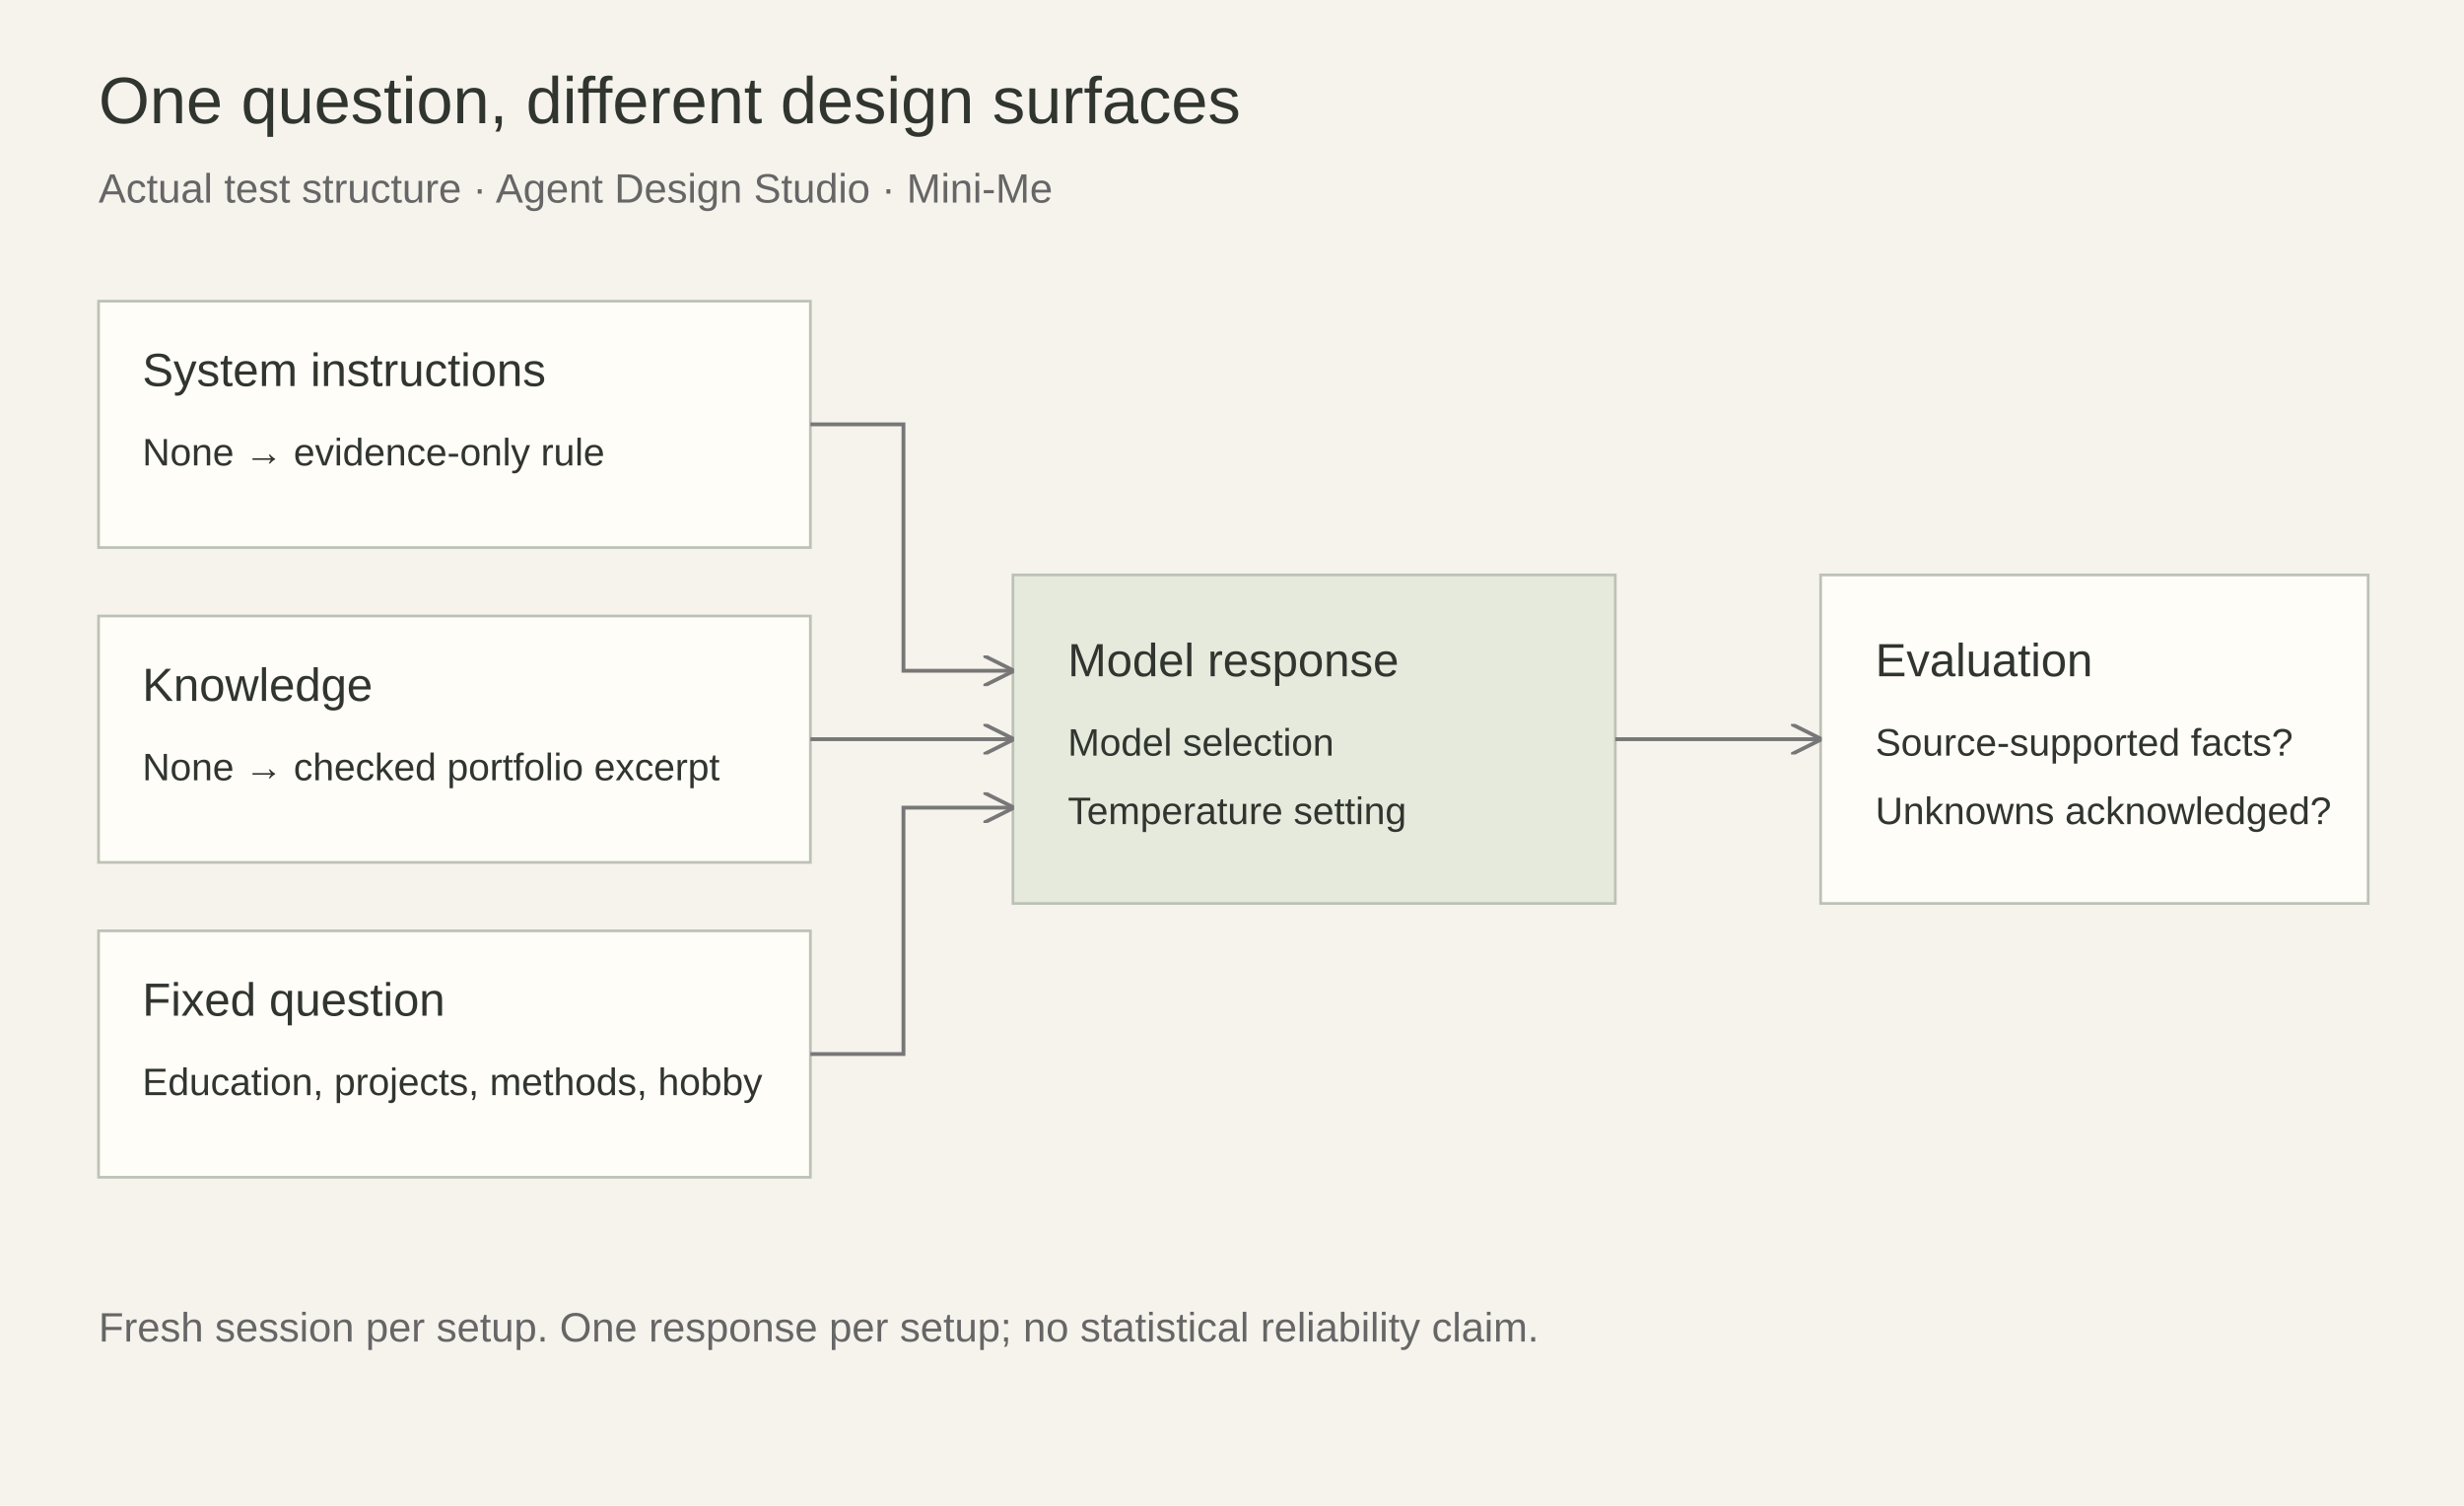
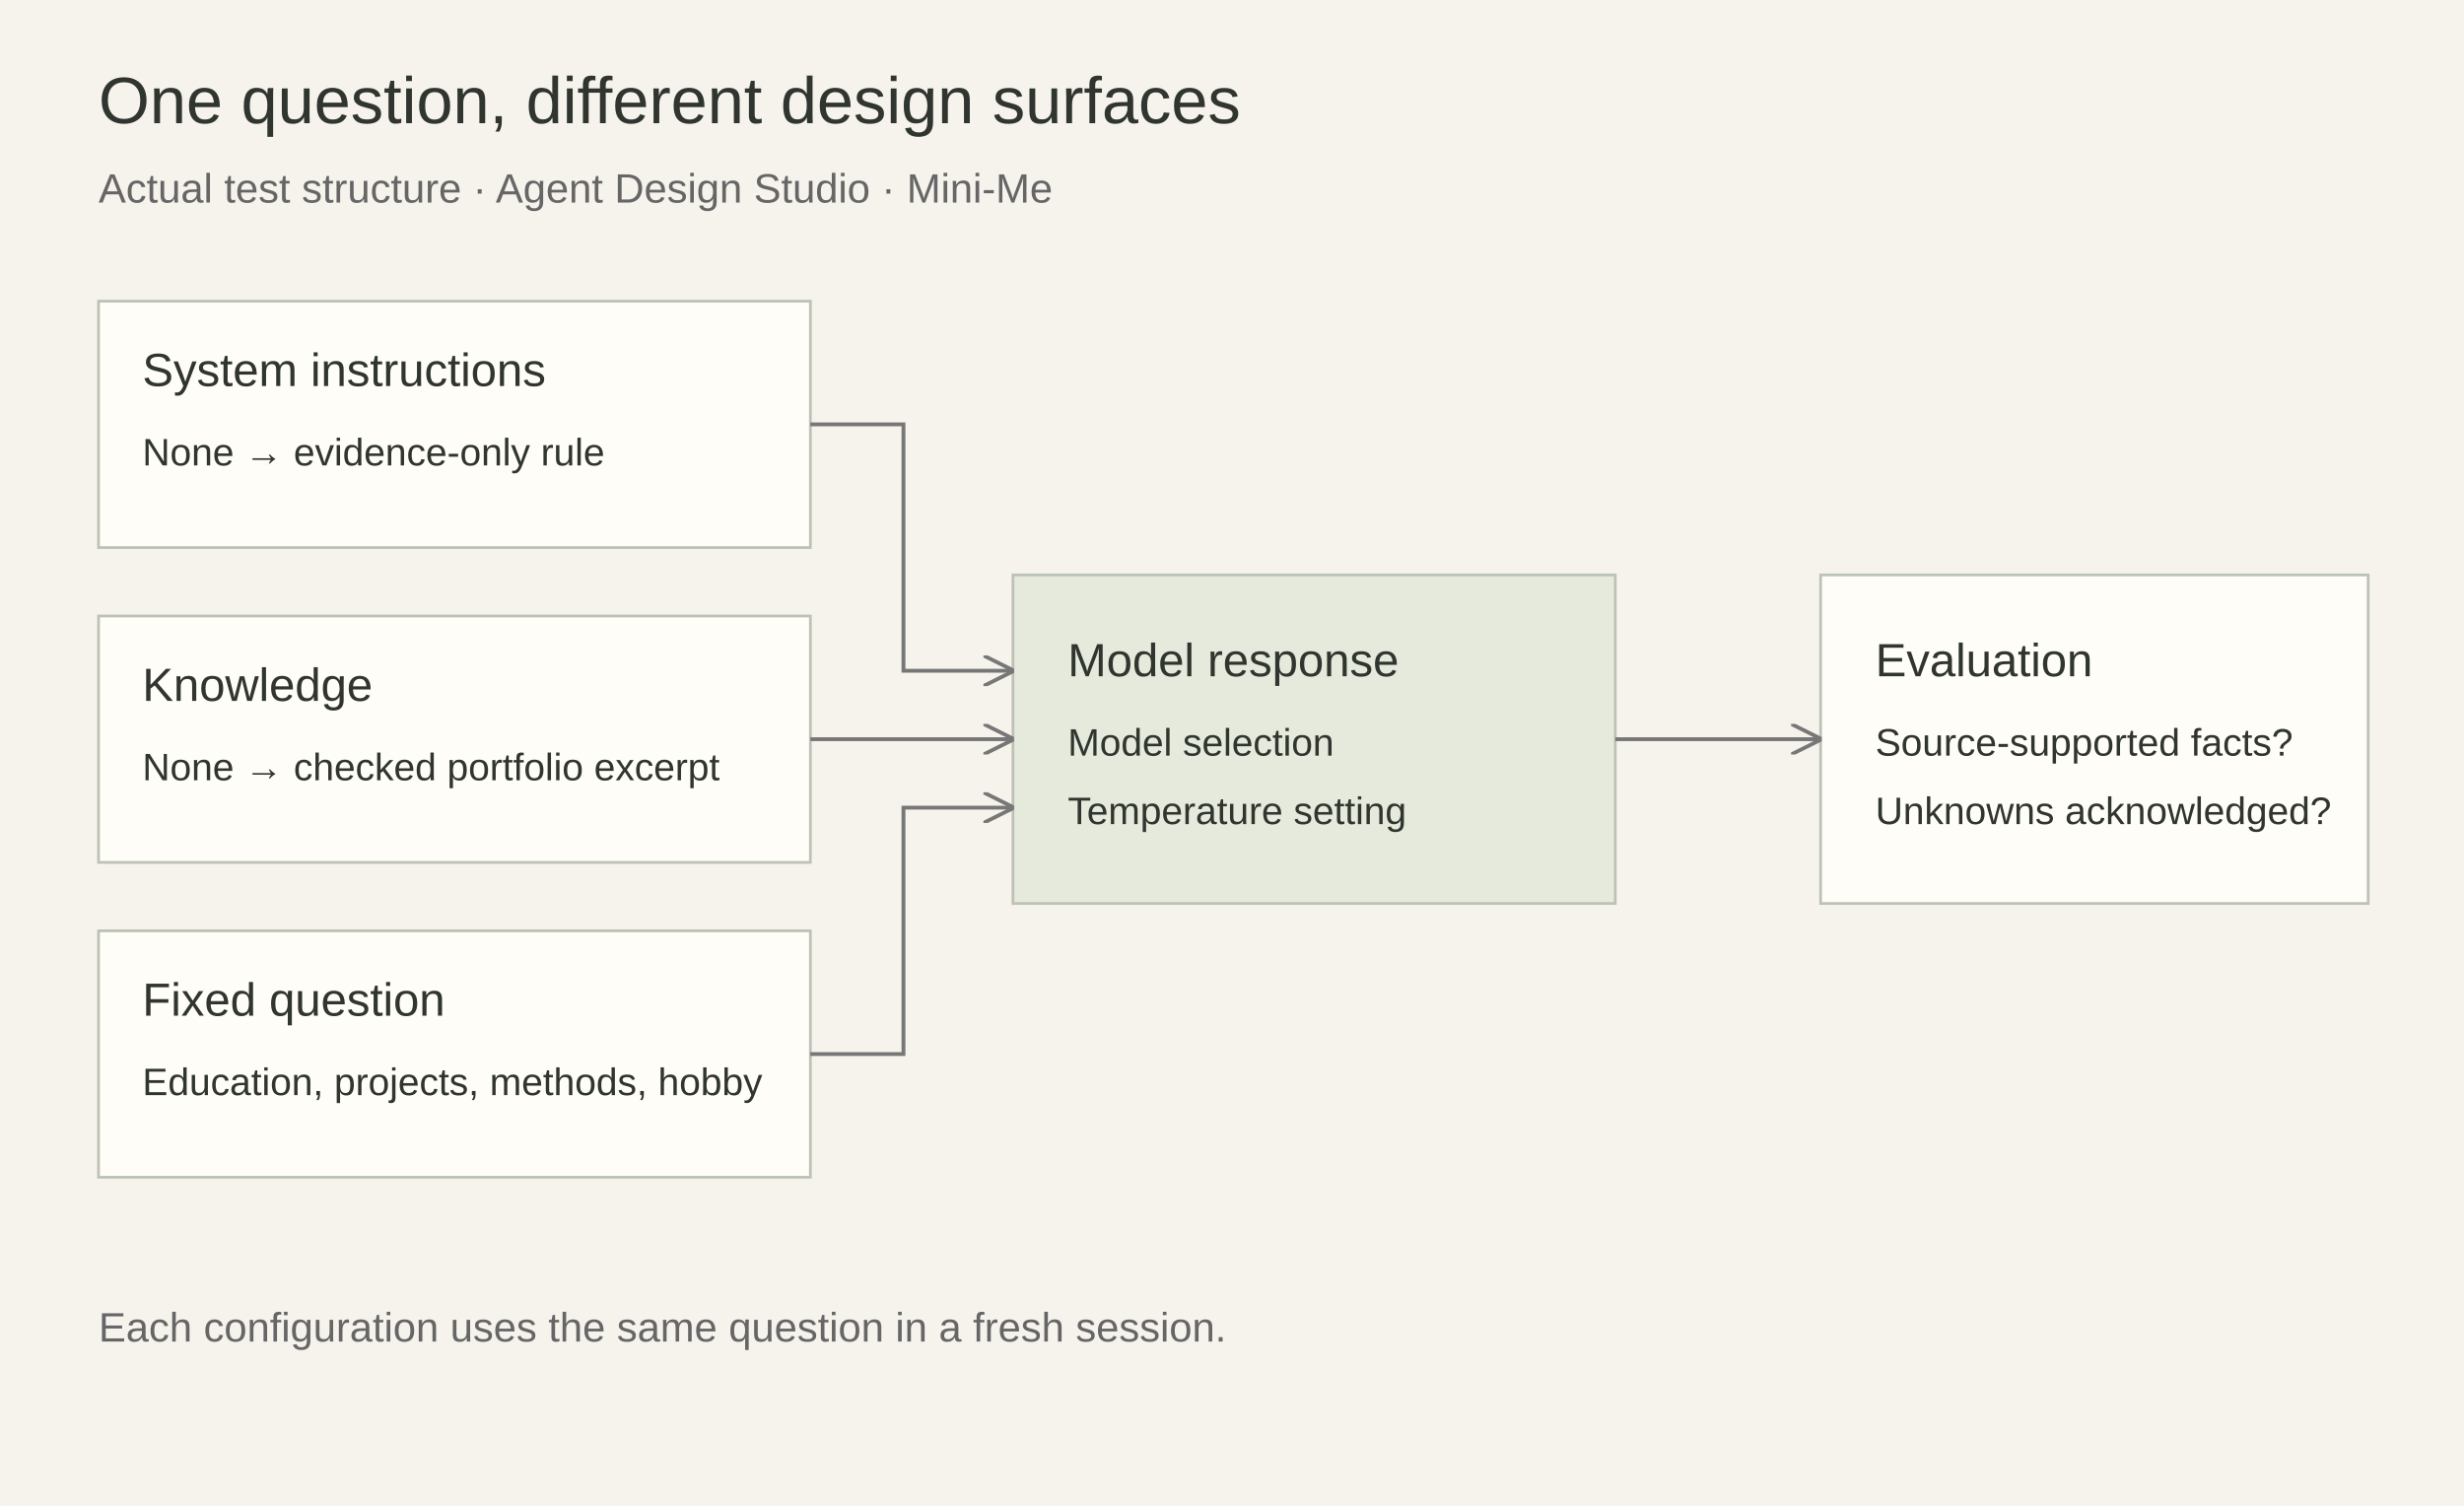
<svg xmlns="http://www.w3.org/2000/svg" width="900" height="550" viewBox="0 0 900 550">
  <rect width="900" height="550" fill="#f6f3ed" />
  <defs>
    <marker id="arrow" markerWidth="8" markerHeight="8" refX="7" refY="4" orient="auto">
      <path d="M0 0L8 4L0 8" fill="none" stroke="#777" />
    </marker>
  </defs>
  <g font-family="Arial,sans-serif" fill="#30352f">
    <text x="36" y="45" font-size="24">One question, different design surfaces</text>
    <text x="36" y="74" font-size="15" fill="#666">Actual test structure · Agent Design Studio · Mini-Me</text>
    <g stroke="#bcc2b5">
      <rect x="36" y="110" width="260" height="90" fill="#fffdf8" />
      <rect x="36" y="225" width="260" height="90" fill="#fffdf8" />
      <rect x="36" y="340" width="260" height="90" fill="#fffdf8" />
      <rect x="370" y="210" width="220" height="120" fill="#e5eadd" />
      <rect x="665" y="210" width="200" height="120" fill="#fffdf8" />
    </g>
    <g font-size="17">
      <text x="52" y="141">System instructions</text>
      <text x="52" y="170" font-size="14">None → evidence-only rule</text>
      <text x="52" y="256">Knowledge</text>
      <text x="52" y="285" font-size="14">None → checked portfolio excerpt</text>
      <text x="52" y="371">Fixed question</text>
      <text x="52" y="400" font-size="14">Education, projects, methods, hobby</text>
      <text x="390" y="247">Model response</text>
      <text x="390" y="276" font-size="14">Model selection</text>
      <text x="390" y="301" font-size="14">Temperature setting</text>
      <text x="685" y="247">Evaluation</text>
      <text x="685" y="276" font-size="14">Source-supported facts?</text>
      <text x="685" y="301" font-size="14">Unknowns acknowledged?</text>
    </g>
-     <text x="36" y="490" font-size="15" fill="#666">Fresh session per setup. One response per setup; no statistical reliability claim.</text>
+     <text x="36" y="490" font-size="15" fill="#666">Each configuration uses the same question in a fresh session.</text>
  </g>
  <g fill="none" stroke="#777" stroke-width="1.4" marker-end="url(#arrow)">
    <path d="M296 155H330V245H369" />
    <path d="M296 270H369" />
    <path d="M296 385H330V295H369" />
    <path d="M590 270H664" />
  </g>
</svg>
